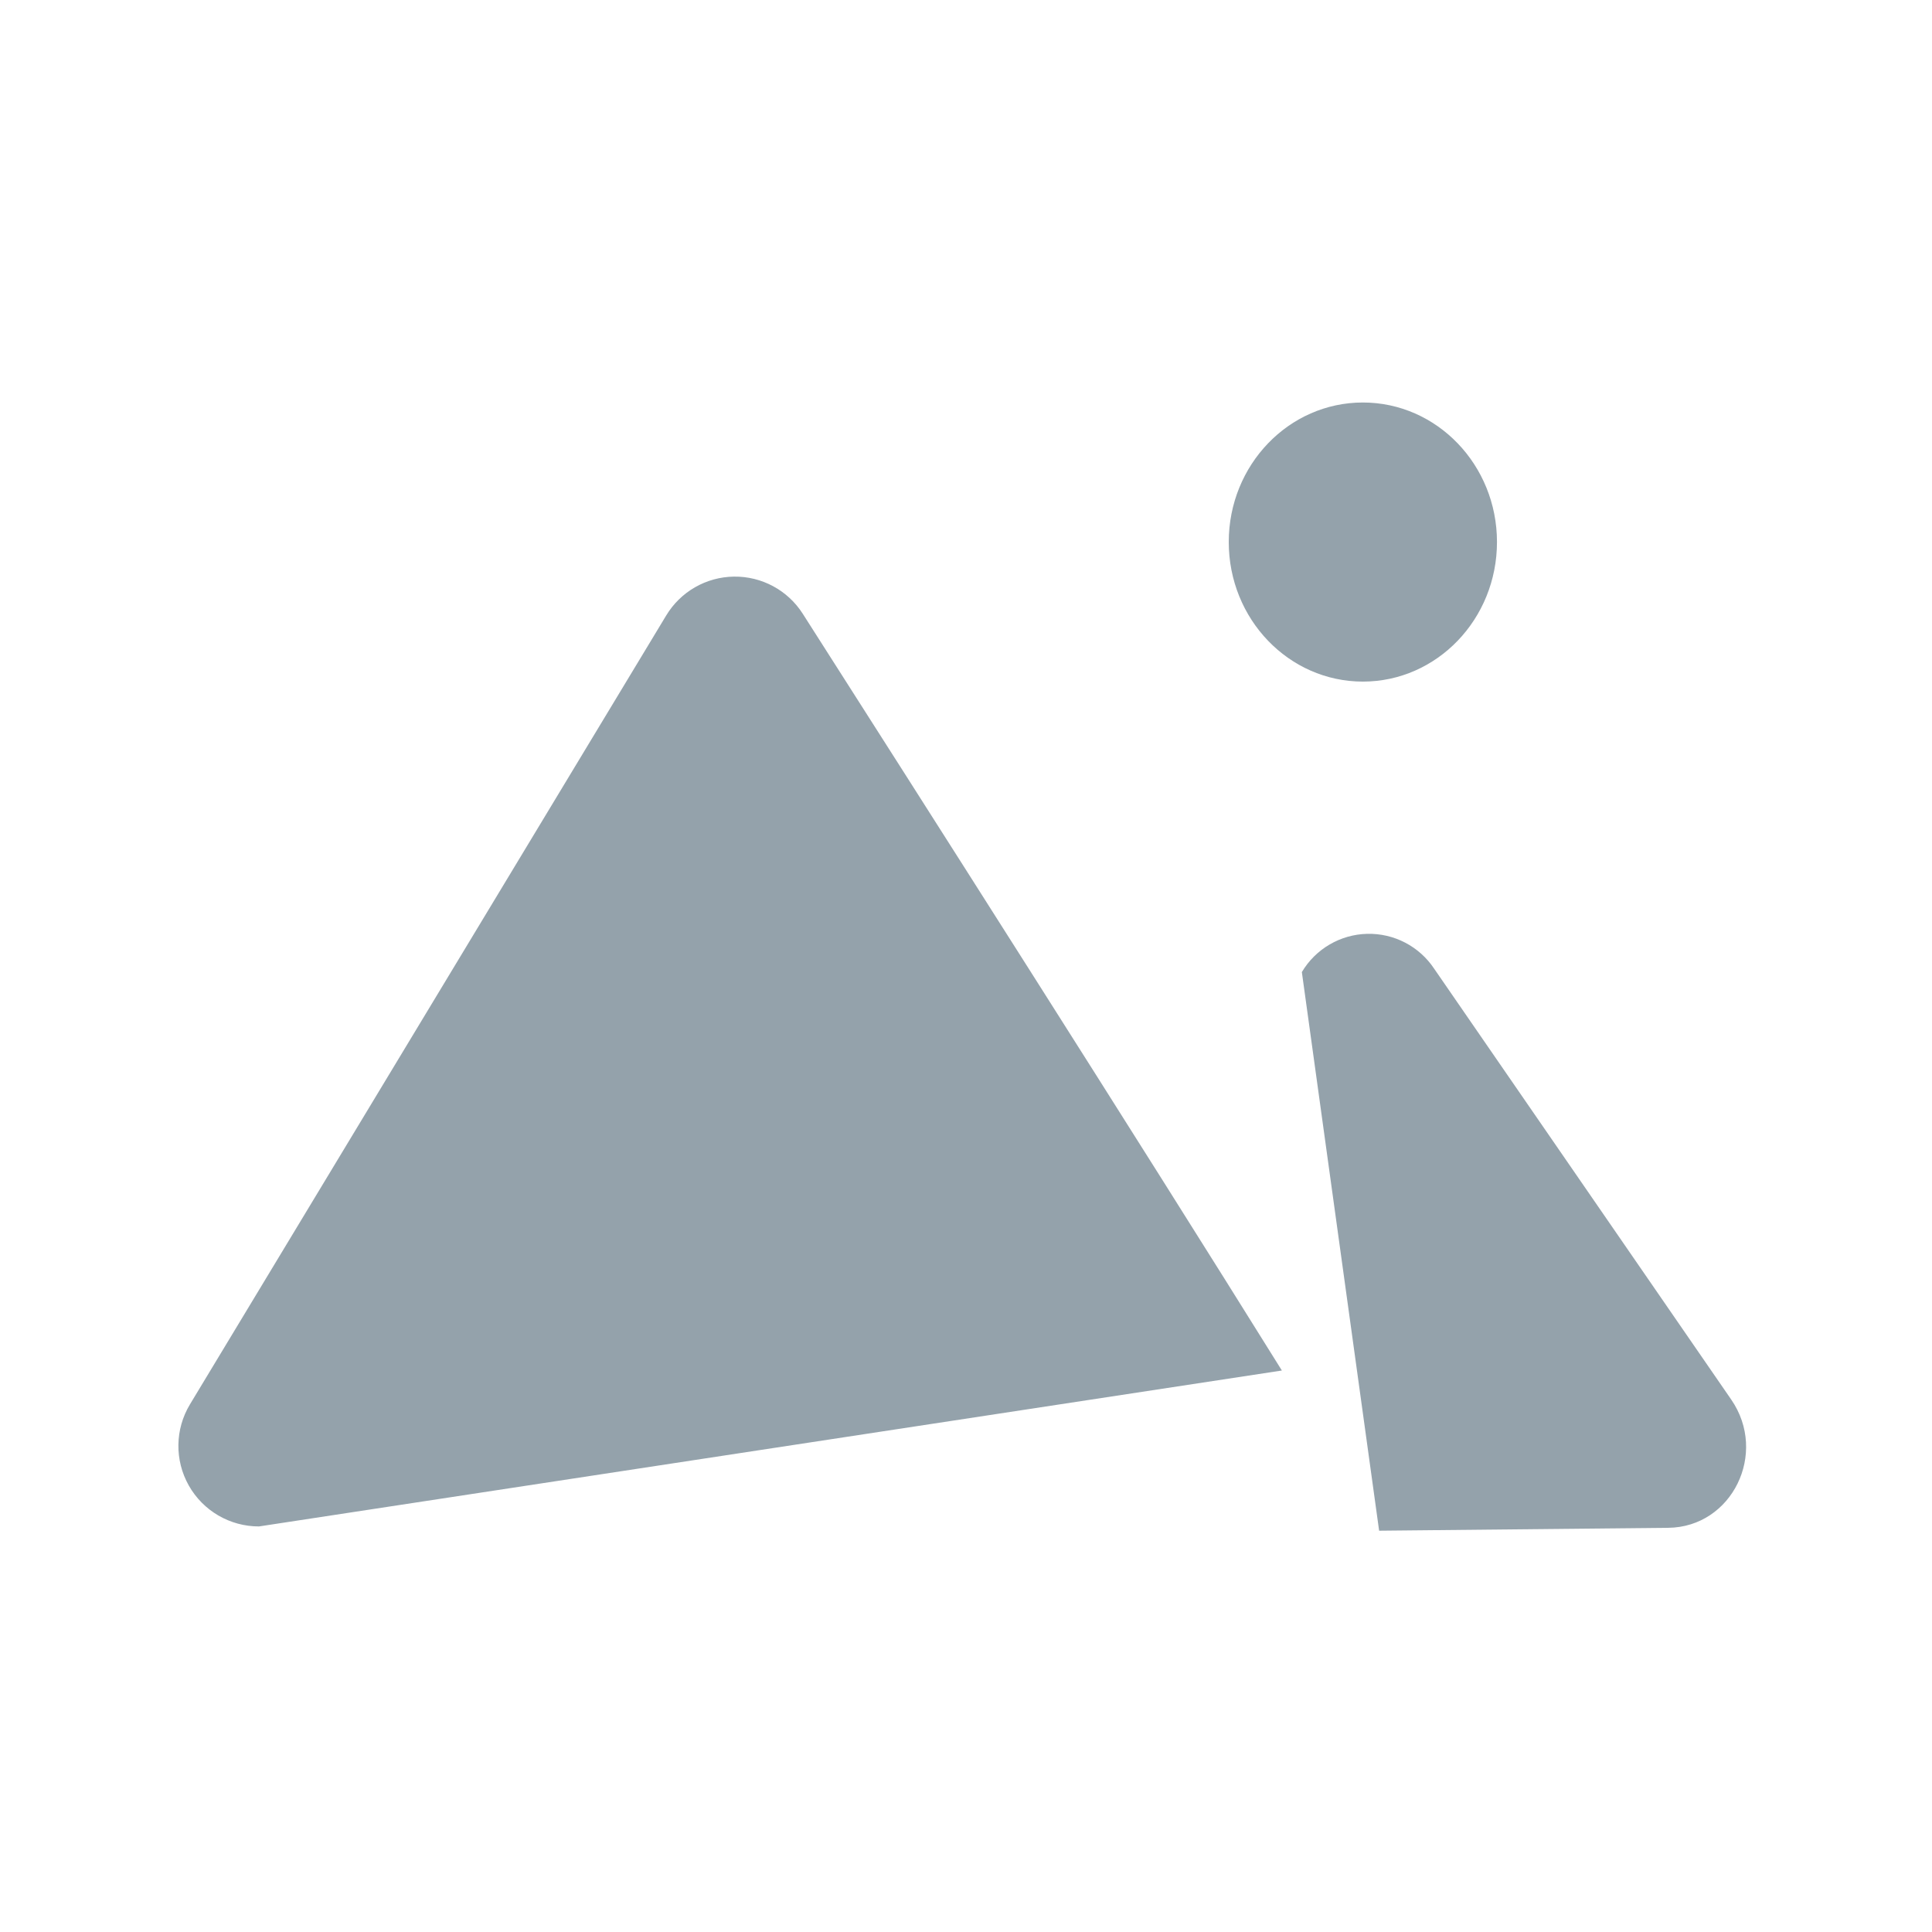
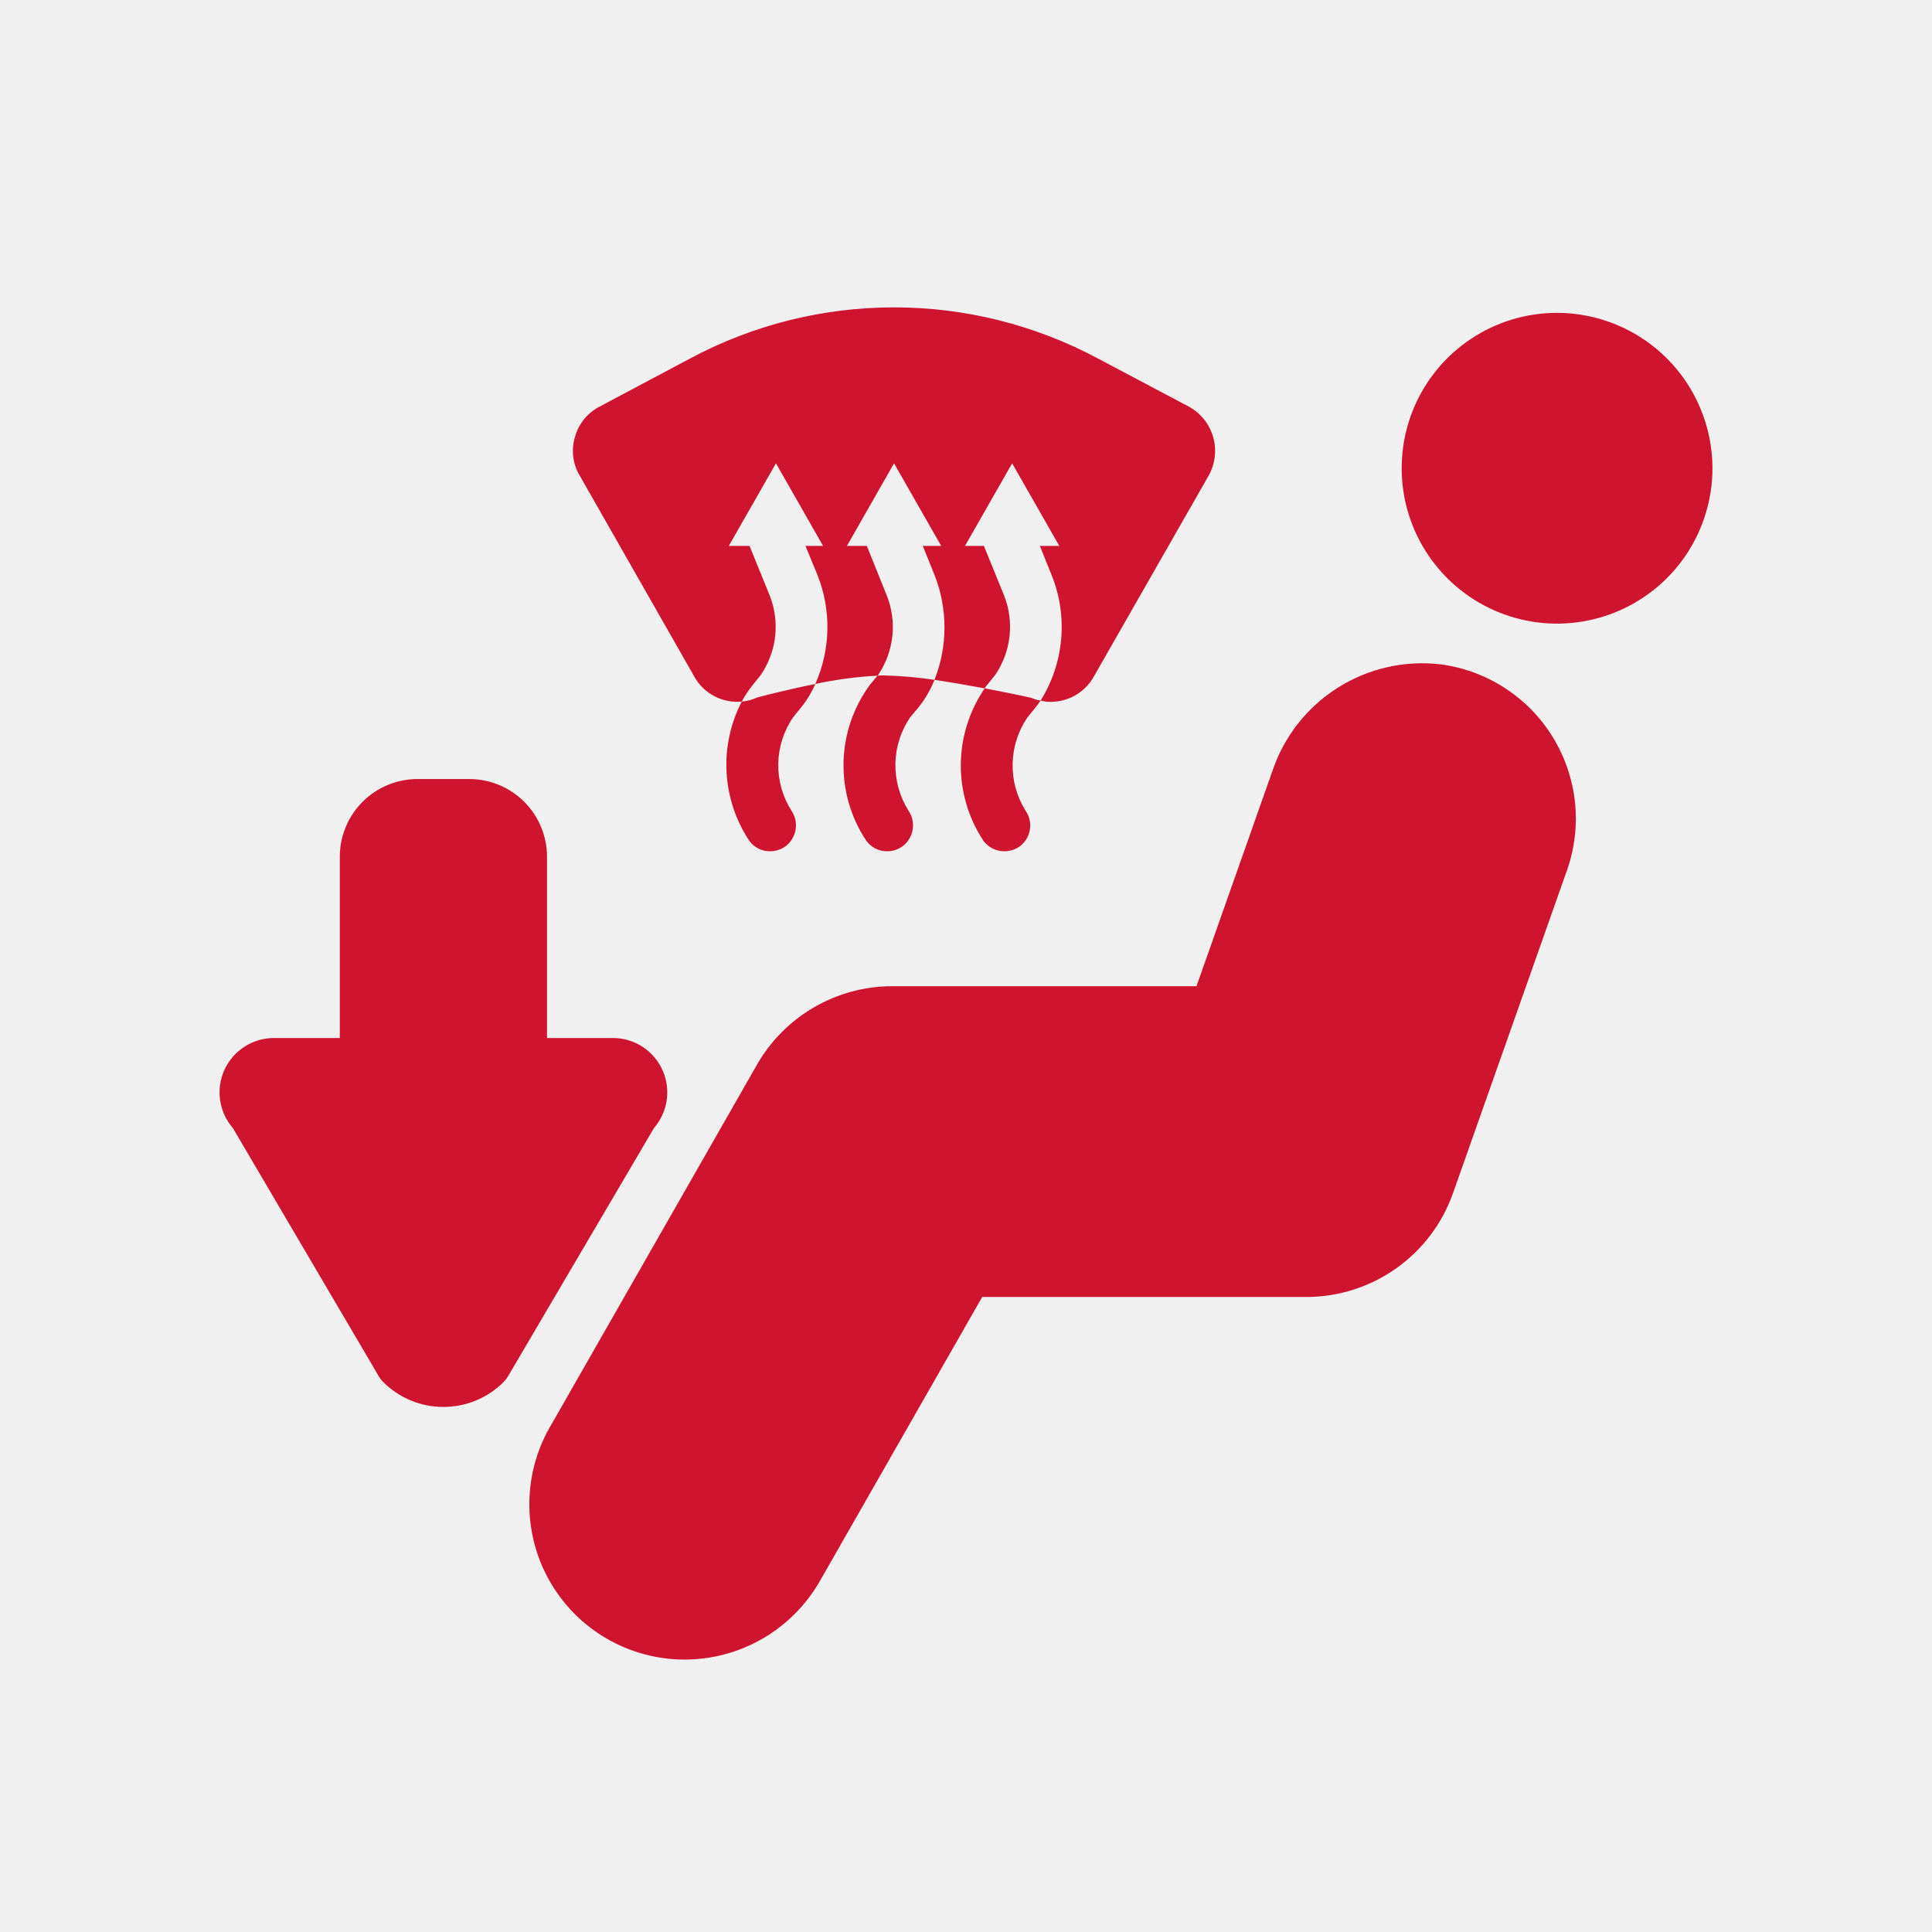
- <svg xmlns="http://www.w3.org/2000/svg" width="24" height="24" fill="none">
-   <path fill="#fff" d="M0 0h24v24H0z" />
-   <path d="M16.173 12.074a.971.971 0 011.643-.04l3.69 5.352c.46.668.01 1.584-.782 1.593l-3.592.036-.96-6.94zM8.275 7.647a.998.998 0 011.697-.023c1.39 2.177 4.151 6.508 5.952 9.401L3.217 18.962a1 1 0 01-.857-1.517l5.915-9.798zM16.93 5c.92 0 1.666.776 1.666 1.733 0 .958-.746 1.734-1.666 1.734-.92 0-1.666-.776-1.666-1.734 0-.957.746-1.733 1.666-1.733z" fill="#94A2AB" />
+ <svg xmlns="http://www.w3.org/2000/svg" width="44" height="44" viewBox="0 0 44 44" fill="none">
+   <path d="M27.528 10.829L24.909 15.412C24.812 15.585 24.671 15.729 24.5 15.829C24.329 15.93 24.134 15.983 23.936 15.984C23.856 15.986 23.777 15.976 23.7 15.954C23.963 15.533 24.123 15.055 24.167 14.56C24.211 14.065 24.138 13.567 23.953 13.105L23.682 12.433H24.125L23.051 10.552L21.977 12.433H22.408L22.862 13.548C22.982 13.846 23.027 14.168 22.992 14.487C22.957 14.806 22.843 15.112 22.662 15.376L22.485 15.595C22.462 15.62 22.442 15.647 22.426 15.677C22.072 15.612 21.671 15.541 21.282 15.483C21.584 14.72 21.586 13.87 21.287 13.105L21.016 12.433H21.435L20.361 10.552L19.288 12.433H19.742L20.19 13.548C20.311 13.845 20.357 14.168 20.323 14.487C20.288 14.806 20.176 15.111 19.996 15.376L19.99 15.388H19.984C19.508 15.413 19.034 15.476 18.568 15.577C18.74 15.189 18.834 14.771 18.843 14.347C18.852 13.922 18.777 13.501 18.621 13.105L18.344 12.433H18.745L17.672 10.552L16.598 12.433H17.07L17.524 13.548C17.644 13.846 17.689 14.168 17.654 14.487C17.619 14.806 17.505 15.112 17.324 15.376L17.147 15.595C17.05 15.714 16.965 15.842 16.893 15.978C16.678 15.999 16.461 15.956 16.269 15.855C16.078 15.755 15.919 15.601 15.814 15.412L13.201 10.829C13.123 10.698 13.073 10.552 13.055 10.401C13.037 10.249 13.05 10.096 13.095 9.95C13.135 9.802 13.206 9.665 13.303 9.546C13.399 9.428 13.519 9.33 13.655 9.26L15.731 8.157C17.156 7.397 18.746 7 20.361 7C21.976 7 23.566 7.397 24.991 8.157L27.074 9.26C27.207 9.333 27.325 9.431 27.42 9.549C27.515 9.668 27.585 9.804 27.628 9.95C27.67 10.096 27.683 10.248 27.666 10.399C27.648 10.55 27.602 10.696 27.528 10.829ZM35.461 7.125C34.761 7.125 34.077 7.332 33.495 7.721C32.913 8.11 32.459 8.663 32.191 9.309C31.924 9.956 31.854 10.668 31.99 11.354C32.127 12.041 32.464 12.671 32.959 13.166C33.453 13.661 34.084 13.998 34.771 14.135C35.457 14.271 36.169 14.201 36.815 13.933C37.462 13.665 38.015 13.212 38.404 12.63C38.792 12.048 39 11.364 39 10.664C38.999 9.725 38.626 8.826 37.962 8.162C37.299 7.499 36.399 7.126 35.461 7.125ZM32.819 15.131C31.995 15.032 31.163 15.221 30.463 15.665C29.762 16.109 29.237 16.781 28.975 17.568L27.249 22.46H20.315C19.692 22.461 19.079 22.627 18.54 22.94C18 23.253 17.553 23.702 17.242 24.243L12.568 32.424C12.242 32.961 12.066 33.574 12.056 34.202C12.045 34.829 12.202 35.448 12.51 35.994C12.818 36.541 13.266 36.996 13.808 37.313C14.35 37.629 14.966 37.796 15.593 37.796C16.217 37.795 16.83 37.63 17.37 37.317C17.91 37.004 18.358 36.554 18.669 36.013L22.369 29.538H29.753C30.485 29.537 31.198 29.31 31.796 28.887C32.393 28.465 32.846 27.867 33.09 27.177L35.687 19.82C35.862 19.323 35.924 18.794 35.869 18.27C35.813 17.747 35.642 17.242 35.367 16.793C35.093 16.344 34.721 15.962 34.281 15.675C33.84 15.387 33.34 15.201 32.819 15.131ZM15.1 24.401C15.007 24.176 14.849 23.984 14.646 23.848C14.444 23.712 14.205 23.64 13.962 23.64H12.458V19.511C12.457 19.042 12.271 18.592 11.939 18.26C11.607 17.929 11.157 17.742 10.688 17.742H9.508C9.039 17.742 8.589 17.929 8.258 18.26C7.926 18.592 7.739 19.042 7.739 19.511V23.64H6.235C5.998 23.64 5.766 23.709 5.567 23.838C5.368 23.967 5.209 24.15 5.111 24.366C5.013 24.582 4.979 24.821 5.013 25.056C5.047 25.291 5.147 25.511 5.303 25.69L8.632 31.353C8.657 31.395 8.687 31.434 8.722 31.469C8.902 31.651 9.116 31.796 9.353 31.894C9.589 31.992 9.842 32.043 10.098 32.042H10.099C10.355 32.042 10.608 31.992 10.844 31.894C11.08 31.795 11.295 31.651 11.474 31.469C11.509 31.434 11.54 31.395 11.565 31.352L14.894 25.69C15.045 25.515 15.144 25.302 15.181 25.075C15.217 24.847 15.19 24.614 15.101 24.401M20.91 16.12C21.066 15.928 21.192 15.713 21.282 15.483C20.899 15.425 20.513 15.392 20.125 15.382C20.08 15.382 20.035 15.384 19.99 15.388H19.984L19.813 15.595C19.437 16.105 19.227 16.719 19.211 17.353C19.195 17.987 19.374 18.611 19.724 19.14C19.779 19.217 19.851 19.281 19.935 19.324C20.02 19.367 20.113 19.389 20.208 19.387C20.328 19.387 20.446 19.35 20.544 19.281C20.672 19.19 20.758 19.052 20.785 18.897C20.811 18.743 20.776 18.584 20.686 18.455C20.487 18.136 20.385 17.766 20.392 17.39C20.399 17.015 20.516 16.649 20.727 16.338L20.91 16.12ZM18.238 16.12C18.373 15.954 18.483 15.772 18.568 15.577C17.949 15.701 17.407 15.842 17.248 15.884C17.136 15.935 17.016 15.967 16.893 15.978C16.637 16.472 16.517 17.025 16.547 17.581C16.576 18.137 16.752 18.675 17.059 19.14C17.112 19.217 17.183 19.28 17.267 19.323C17.35 19.366 17.443 19.388 17.537 19.387C17.659 19.388 17.779 19.351 17.879 19.281C18.006 19.19 18.093 19.052 18.119 18.897C18.146 18.743 18.11 18.584 18.02 18.455C17.82 18.137 17.717 17.767 17.724 17.39C17.732 17.014 17.849 16.648 18.062 16.338L18.238 16.12ZM23.576 16.12C23.618 16.067 23.659 16.013 23.7 15.954C23.629 15.944 23.56 15.924 23.494 15.895C23.346 15.86 22.933 15.772 22.426 15.677C22.077 16.186 21.888 16.787 21.882 17.403C21.876 18.02 22.053 18.624 22.391 19.14C22.446 19.217 22.518 19.279 22.602 19.322C22.687 19.366 22.78 19.388 22.875 19.387C22.997 19.387 23.116 19.35 23.217 19.281C23.344 19.189 23.43 19.051 23.455 18.896C23.48 18.741 23.444 18.583 23.352 18.455C23.154 18.136 23.053 17.765 23.062 17.39C23.07 17.014 23.187 16.648 23.4 16.338L23.576 16.12Z" fill="#CF1430" />
</svg>
